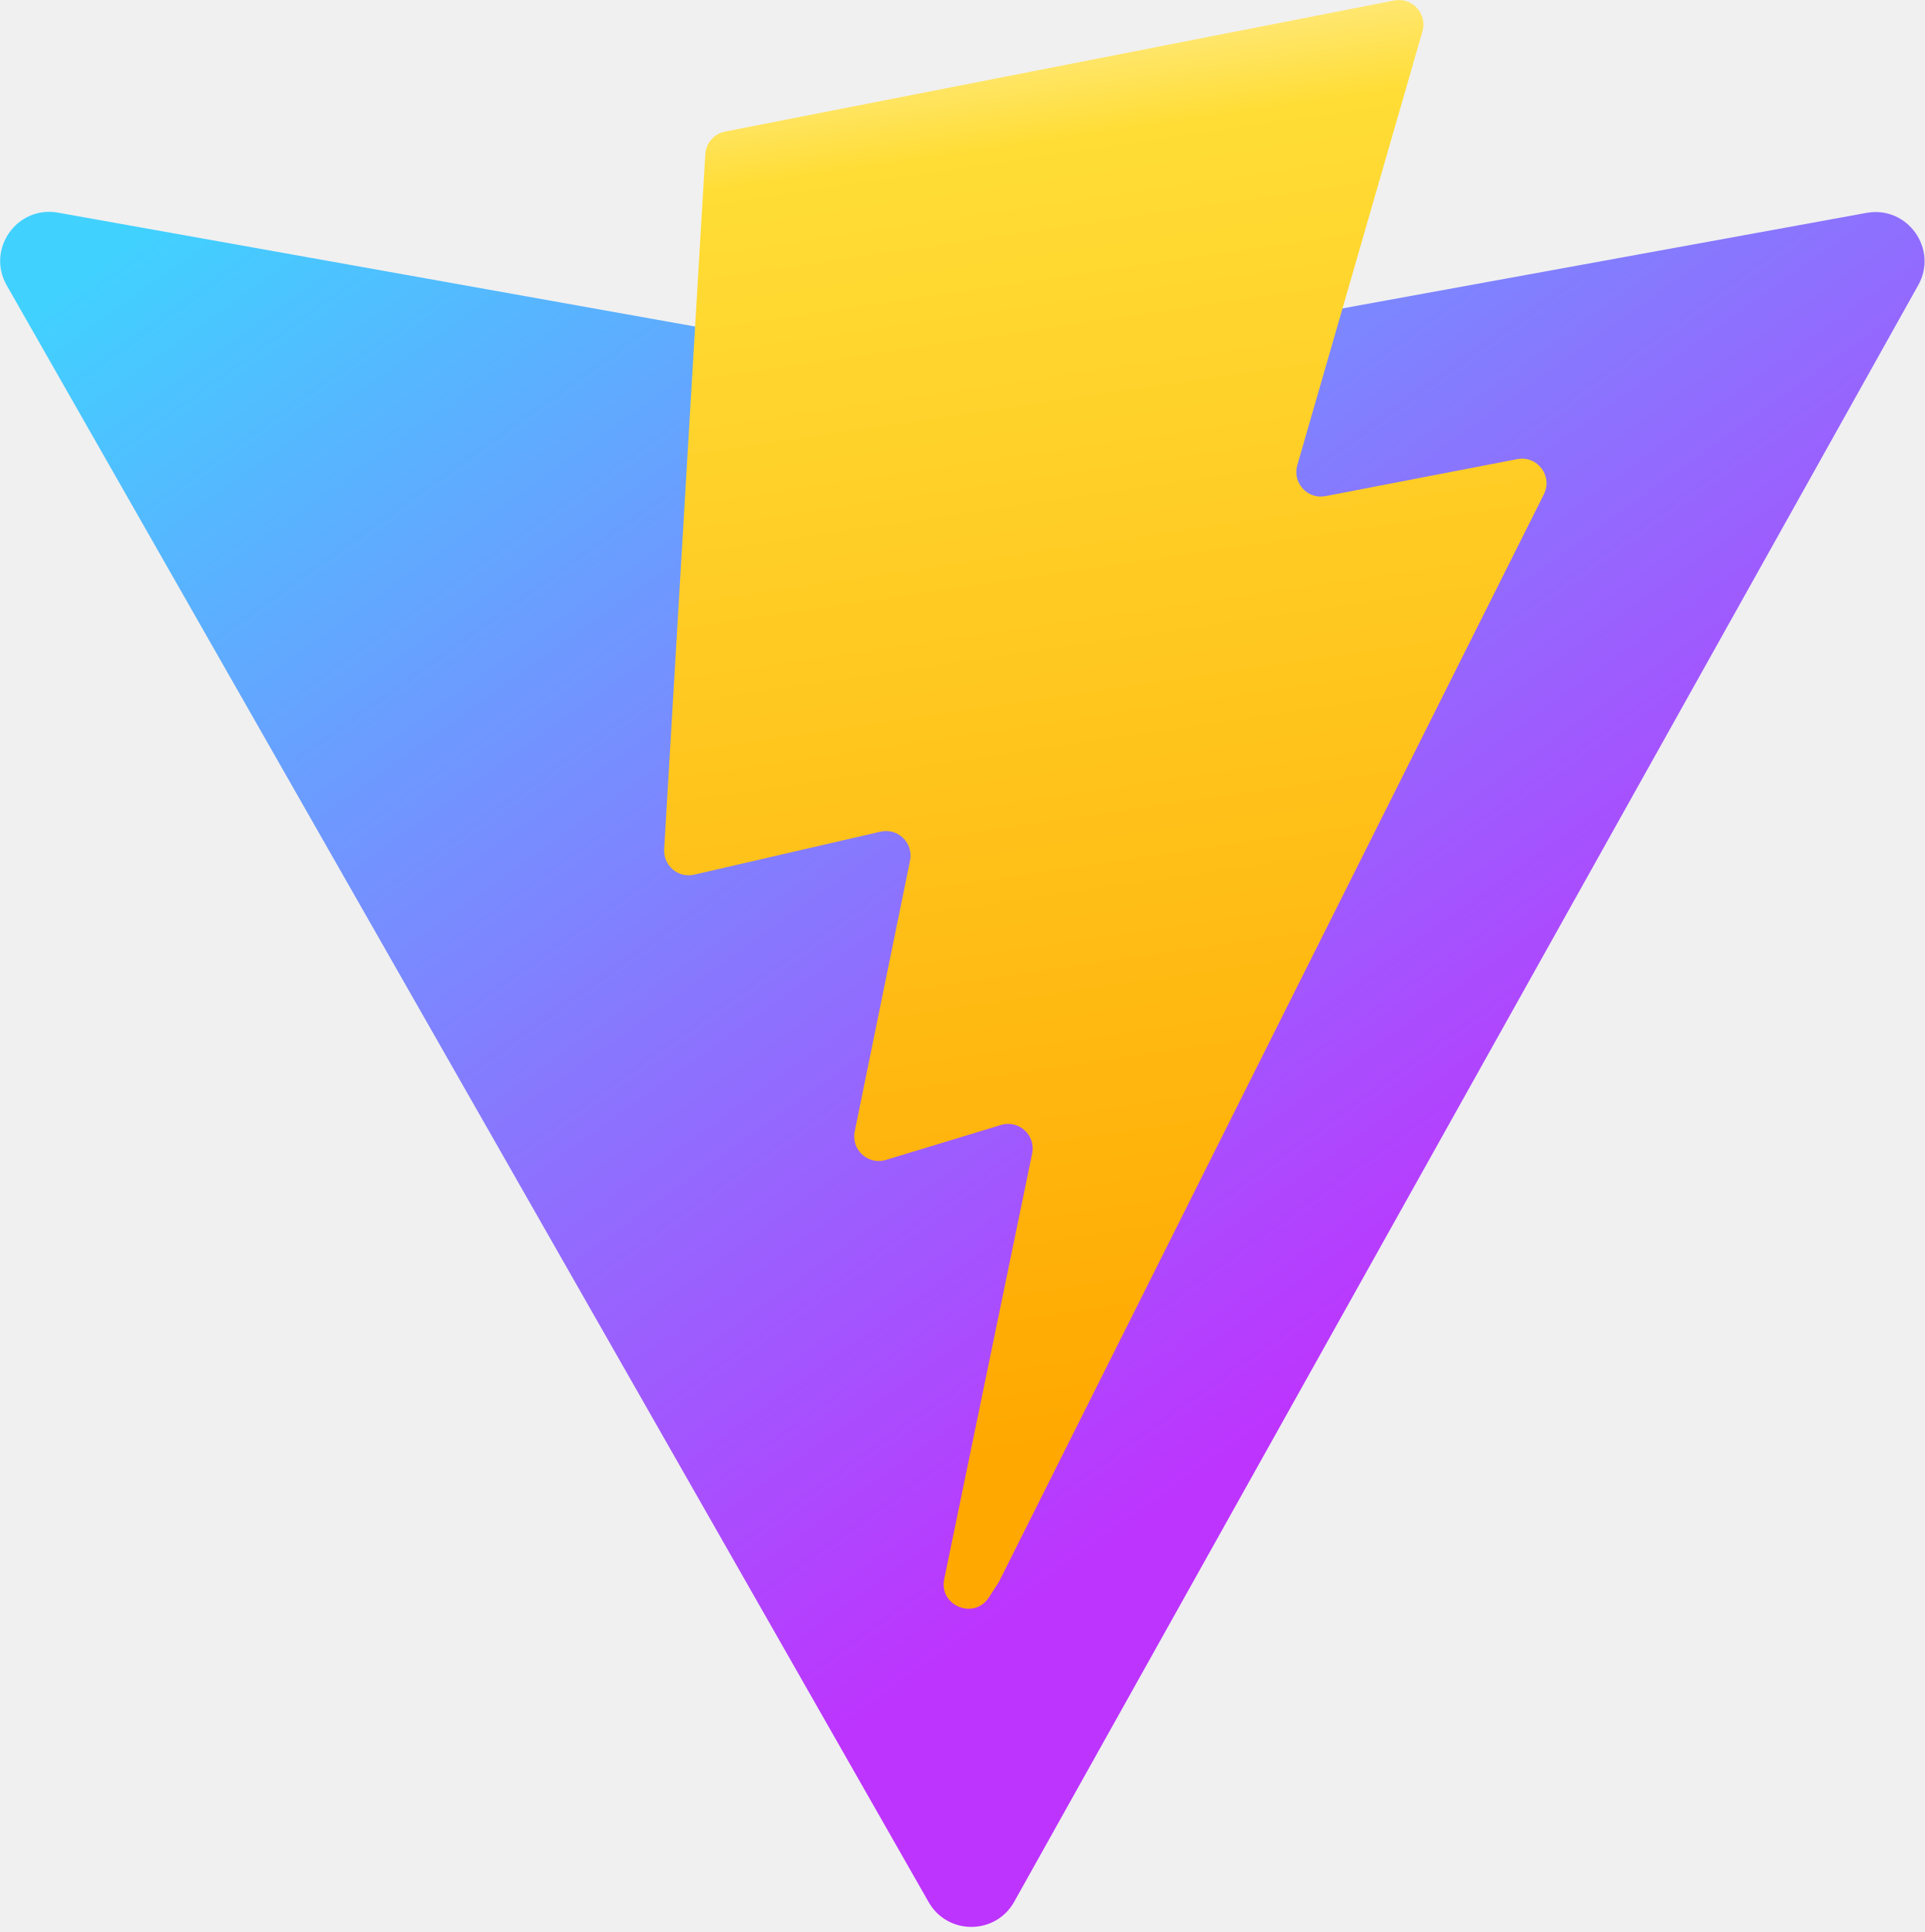
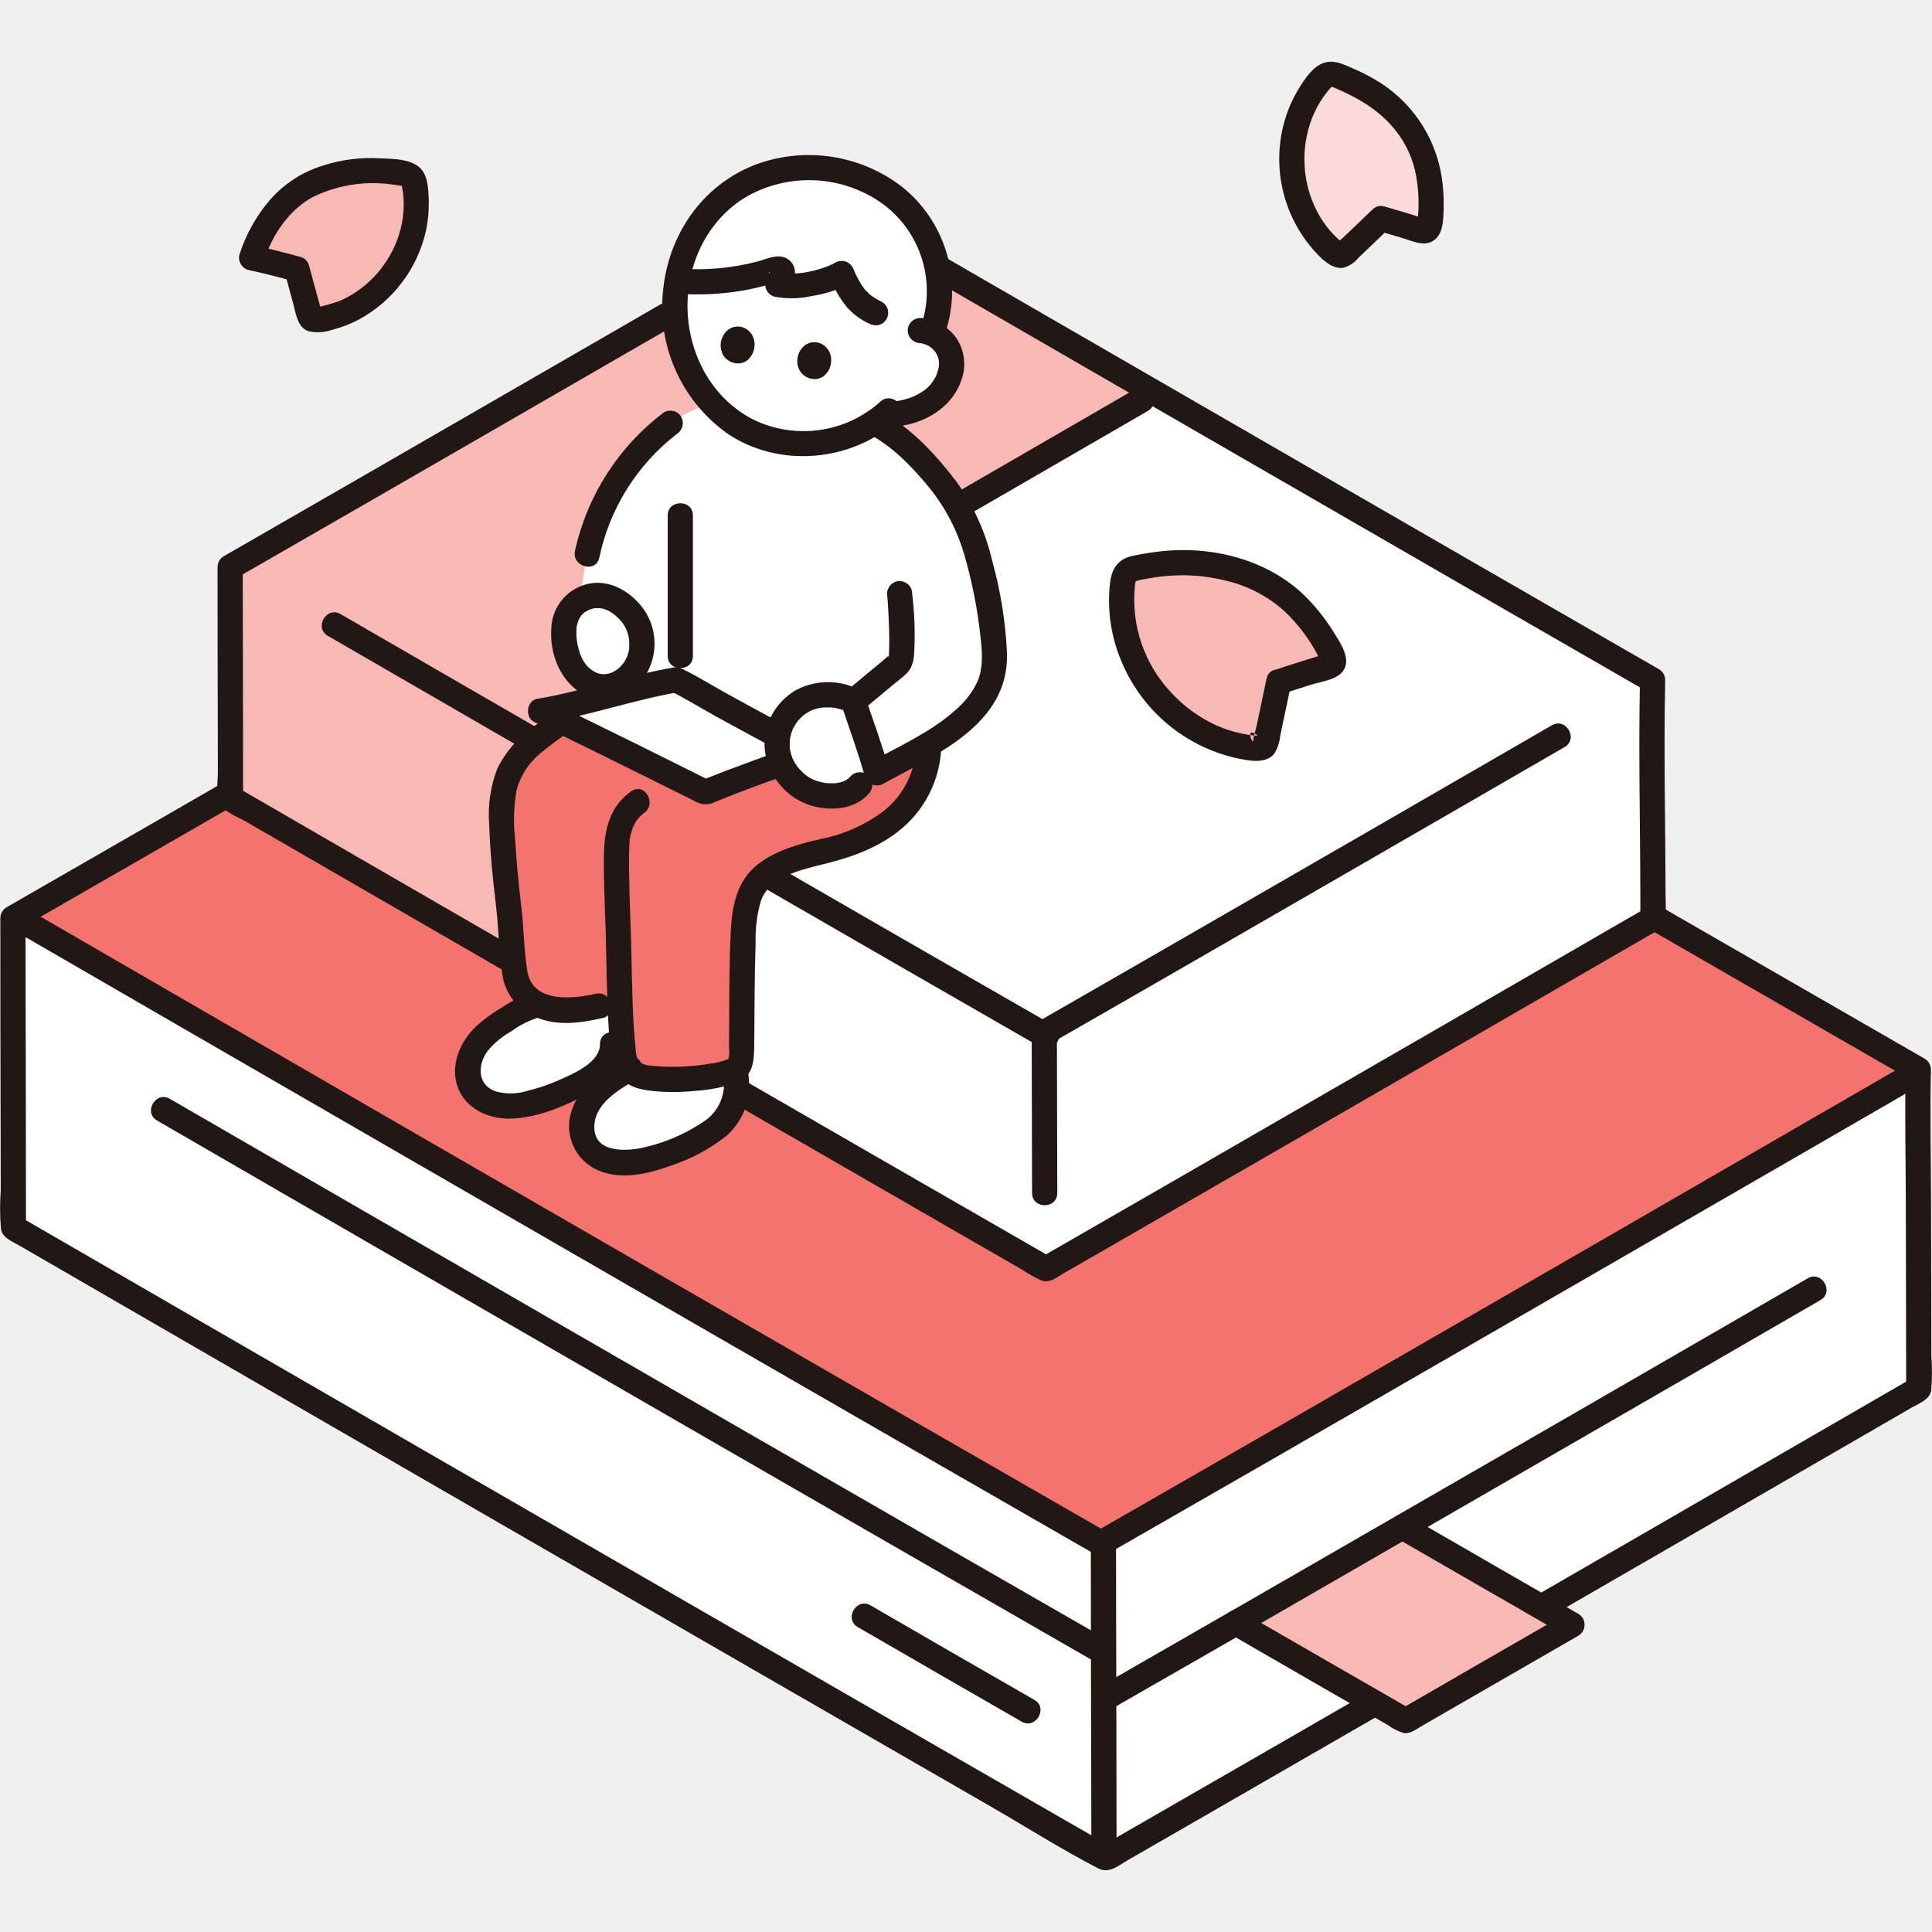
- <svg xmlns="http://www.w3.org/2000/svg" aria-hidden="true" role="img" class="iconify iconify--logos" width="31.88" height="32" preserveAspectRatio="xMidYMid meet" viewBox="0 0 256 257">
-   <defs>
-     <linearGradient id="IconifyId1813088fe1fbc01fb466" x1="-.828%" x2="57.636%" y1="7.652%" y2="78.411%">
-       <stop offset="0%" stop-color="#41D1FF" />
-       <stop offset="100%" stop-color="#BD34FE" />
-     </linearGradient>
-     <linearGradient id="IconifyId1813088fe1fbc01fb467" x1="43.376%" x2="50.316%" y1="2.242%" y2="89.03%">
-       <stop offset="0%" stop-color="#FFEA83" />
-       <stop offset="8.333%" stop-color="#FFDD35" />
-       <stop offset="100%" stop-color="#FFA800" />
-     </linearGradient>
-   </defs>
-   <path fill="url(#IconifyId1813088fe1fbc01fb466)" d="M255.153 37.938L134.897 252.976c-2.483 4.44-8.862 4.466-11.382.048L.875 37.958c-2.746-4.814 1.371-10.646 6.827-9.67l120.385 21.517a6.537 6.537 0 0 0 2.322-.004l117.867-21.483c5.438-.991 9.574 4.796 6.877 9.62Z" />
-   <path fill="url(#IconifyId1813088fe1fbc01fb467)" d="M185.432.063L96.44 17.501a3.268 3.268 0 0 0-2.634 3.014l-5.474 92.456a3.268 3.268 0 0 0 3.997 3.378l24.777-5.718c2.318-.535 4.413 1.507 3.936 3.838l-7.361 36.047c-.495 2.426 1.782 4.5 4.151 3.78l15.304-4.649c2.372-.72 4.652 1.36 4.15 3.788l-11.698 56.621c-.732 3.542 3.979 5.473 5.943 2.437l1.313-2.028l72.516-144.72c1.215-2.423-.88-5.186-3.54-4.672l-25.505 4.922c-2.396.462-4.435-1.77-3.759-4.114l16.646-57.705c.677-2.35-1.37-4.583-3.769-4.113Z" />
+ <svg xmlns="http://www.w3.org/2000/svg" viewBox="0 -9.79 306.525 306.525" fill="#000000">
+   <g id="SVGRepo_bgCarrier" stroke-width="0" />
+   <g id="SVGRepo_tracerCarrier" stroke-linecap="round" stroke-linejoin="round" />
+   <g id="SVGRepo_iconCarrier">
+     <defs>
+       <style>.a{fill:#ffffff;}.b{fill:#f3736f;}.c{fill:#211715;}.d{fill:#f8b8b4;}.e{fill:#fbdbd9;}</style>
+     </defs>
+     <path class="a" d="M304.418,205.362c-.017-11.951-.077-36.41-.077-45.1,0,0,0-.121.006-.356-53.9-31.009-135.061-77.919-171.922-99.254C101.212,78.707,38.394,115.005,2.052,135.882c0,10.138.074,40.174.068,49.085,33.15,19.195,119.957,69.372,173.325,100.059,37.885-21.779,99.829-57.576,128.978-74.448v-.459C304.423,208.956,304.421,207.328,304.418,205.362Z" />
+     <path class="b" d="M131.706,61.064C100.37,79.193,38.567,114.9,2.445,135.656c27.372,15.854,126.347,73.072,172.227,99.385,33.5-19.2,106.859-61.578,129.669-74.783,0,0,0-.121.006-.356-53.9-31.009-135.061-77.919-171.922-99.254Z" />
+     <path class="c" d="M306.418,205.362q-.017-12.1-.046-24.2c-.014-7.08-.18-14.18-.025-21.259a2,2,0,0,0-.99-1.727q-35.7-20.54-71.365-41.138-35.376-20.419-70.736-40.865-14.913-8.622-29.822-17.251a2.022,2.022,0,0,0-2.019,0Q107.654,72.669,83.881,86.4q-27.843,16.083-55.7,32.14-13.564,7.817-27.137,15.616a2.013,2.013,0,0,0-.99,1.727q0,17.326.052,34.652.008,4.276.013,8.554a38.655,38.655,0,0,0,.039,6.145c.23,1.363,1.723,1.906,2.8,2.532L5.7,189.349l6.032,3.491Q26.9,201.62,42.08,210.393q18.662,10.788,37.328,21.569Q99.25,243.421,119.1,254.87q19.078,11.007,38.164,22c5.65,3.253,11.22,6.806,17.015,9.791,1.709.88,3.314-.559,4.778-1.4l4.2-2.413q4.42-2.544,8.84-5.089,19.689-11.337,39.363-22.7,19.755-11.4,39.5-22.816,16.167-9.344,32.33-18.7c1.141-.66,2.865-1.266,3.1-2.705a34.233,34.233,0,0,0,.031-5.482c0-2.574-4-2.578-4,0q0,2.609,0,5.216l.99-1.727q-22.851,13.227-45.715,26.433-27.7,16-55.409,31.979-13.923,8.025-27.854,16.036h2.019q-36.443-20.955-72.843-41.982Q67.646,220.557,31.7,199.768,17.411,191.508,3.13,183.24l.99,1.727c.008-13.314-.041-26.628-.06-39.941q-.007-4.572-.008-9.144l-.991,1.727q25.616-14.715,51.2-29.489Q81.6,92.343,108.934,76.543q12.252-7.082,24.5-14.168h-2.019q29.592,17.129,59.2,34.23,37.073,21.421,74.163,42.811,19.275,11.115,38.561,22.213l-.991-1.727c-.155,7.079.011,14.179.025,21.259q.024,12.1.046,24.2C302.422,207.936,306.422,207.94,306.418,205.362Z" />
+     <path class="c" d="M173.07,234.907q0,20.736.072,41.472.007,4.2.01,8.389c0,2.574,4,2.578,4,0,0-13.5-.05-27-.072-40.495q-.008-4.683-.01-9.366c0-2.573-4-2.578-4,0Z" />
+     <path class="c" d="M3.431,138.53q12.11,7.017,24.226,14.022,17.038,9.857,34.083,19.7,19.348,11.179,38.7,22.349,19.039,10.986,38.085,21.96,16.109,9.279,32.23,18.536l3.306,1.9c2.236,1.282,4.254-2.173,2.018-3.454q-15.582-8.935-31.146-17.9-18.829-10.842-37.647-21.7-19.458-11.228-38.91-22.465Q50.91,161.379,33.444,151.278,20.582,143.84,7.723,136.392L5.45,135.076c-2.232-1.293-4.248,2.162-2.019,3.454Z" />
+     <path class="c" d="M175.093,250.03q-13.441-7.707-26.865-15.444-16.377-9.43-32.745-18.877Q98.6,205.97,81.724,196.219q-15.236-8.8-30.468-17.61-11.166-6.458-22.331-12.92l-1.985-1.15c-2.232-1.293-4.248,2.163-2.019,3.454q10.509,6.087,21.023,12.166,14.86,8.594,29.723,17.181,16.79,9.7,33.584,19.392,16.566,9.561,33.138,19.108,13.9,8.01,27.822,16l2.863,1.642c2.237,1.283,4.254-2.172,2.019-3.454Z" />
+     <path class="c" d="M164.115,259.91q-13.019-7.466-26-15c-2.232-1.293-4.248,2.163-2.019,3.454q12.987,7.521,26,15c2.237,1.283,4.254-2.172,2.019-3.454Z" />
+     <path class="d" d="M249.423,247.989c-4.618,2.652-19.594,11.3-26.406,15.226-6.573-3.776-18.231-10.494-26.936-15.517,8.226-4.732,17.274-9.943,26.426-15.226C231.441,237.631,243.172,244.4,249.423,247.989Z" />
+     <path class="c" d="M196.081,249.7h.01l-1.009-.273q12.546,7.254,25.113,14.475a8.033,8.033,0,0,0,2.556,1.279c1,.135,1.928-.613,2.756-1.09l4.73-2.727q5.376-3.1,10.752-6.2,4.72-2.722,9.443-5.442a2.019,2.019,0,0,0,0-3.454q-13.471-7.734-26.915-15.517c-2.234-1.289-4.25,2.166-2.019,3.454q13.452,7.767,26.915,15.517v-3.454q-13.215,7.591-26.4,15.226h2.018q-6.6-3.793-13.2-7.6-3.7-2.131-7.4-4.265l-3.672-2.12c-1.027-.593-2.463-1.809-3.677-1.809-2.574,0-2.578,4,0,4Z" />
+     <path class="c" d="M286.81,193.024q-18.458,10.689-36.931,21.349-24.841,14.343-49.7,28.658-12.856,7.4-25.721,14.785c-2.234,1.279-.221,4.737,2.019,3.454q23.758-13.6,47.456-27.311,23.481-13.538,46.948-27.1,8.974-5.189,17.947-10.382c2.227-1.289.215-4.747-2.019-3.454Z" />
+     <path class="c" d="M175.9,236.642q26.069-14.94,52.086-29.973,28.068-16.185,56.119-32.4,10.623-6.14,21.243-12.285c2.227-1.289.215-4.747-2.019-3.454q-22.163,12.829-44.342,25.629-29.14,16.827-58.3,33.623-13.4,7.713-26.807,15.405c-2.233,1.28-.221,4.737,2.019,3.454Z" />
+     <path class="a" d="M262.249,132.051c-.013-8.922-.058-27.182-.058-33.673,0,0,0-.09.005-.265-40.238-23.151-100.831-58.171-128.349-74.1C110.545,37.5,63.647,64.6,36.516,80.18c0,7.569.056,29.992.051,36.645,24.749,14.33,89.555,51.79,129.4,74.7,28.284-16.259,74.528-42.983,96.289-55.579V135.6C262.252,134.734,262.251,133.519,262.249,132.051Z" />
+     <path class="d" d="M132.1,25.024C108.27,38.811,62.986,64.975,36.516,80.18c0,7.569.056,29.992.051,36.645,10.763,6.232,29.1,16.839,49.67,28.721-.015-9.132-.054-29.307-.058-36.983,41.833-24.165,77.077-44.544,96.955-56.052-19.693-11.377-37.516-21.684-49.287-28.5Z" />
+     <path class="c" d="M264.249,132.051c-.017-11.3-.3-22.638-.053-33.938a2,2,0,0,0-.991-1.727q-26.644-15.331-53.265-30.7-26.406-15.243-52.8-30.5Q146,28.735,134.856,22.287a2.022,2.022,0,0,0-2.019,0Q115.073,32.565,97.3,42.83,76.566,54.806,55.822,66.763q-10.155,5.85-20.315,11.69a2.014,2.014,0,0,0-.991,1.727q0,13.087.04,26.174.006,3.169.009,6.337c0,1.422-.307,3.282.074,4.665.407,1.478,3.19,2.511,4.45,3.24l4.6,2.664Q68.976,137.891,94.272,152.5q29.014,16.756,58.045,33.482l6.622,3.812,3.049,1.754a24.771,24.771,0,0,0,3.205,1.807c1.32.51,2.554-.546,3.655-1.179l3.327-1.914q3.364-1.935,6.727-3.872,14.649-8.437,29.29-16.889,26.814-15.477,53.612-30.982c1.092-.633,2.346-1.125,2.448-2.571.091-1.284,0-2.608,0-3.894,0-2.574-4-2.579-4,0q0,1.947,0,3.894l.991-1.727q-17.022,9.852-34.054,19.69-20.719,11.97-41.45,23.923-10.391,5.988-20.785,11.966h2.019q-27.173-15.624-54.314-31.3-26.819-15.48-53.624-30.981Q48.3,121.308,37.577,115.1l.99,1.727c.006-9.912-.03-19.823-.045-29.734q0-3.456-.006-6.911l-.99,1.727q19.149-11,38.273-22.046,20.362-11.746,40.713-23.512,9.174-5.3,18.344-10.608h-2.019q22.086,12.783,44.184,25.548,27.671,15.989,55.355,31.954,14.4,8.3,28.81,16.6l-.99-1.727c-.248,11.3.036,22.634.053,33.938C260.253,134.624,264.253,134.629,264.249,132.051Z" />
+     <path class="c" d="M163.684,154.108c0,8.463.06,16.927.061,25.39,0,2.574,4,2.578,4,0,0-8.463-.06-16.927-.061-25.39,0-2.574-4-2.578-4,0Z" />
+     <path class="c" d="M167.078,152.872q-22.767-13.055-45.486-26.189Q97.081,112.54,72.583,98.373,63.3,93.008,54.028,87.637C51.8,86.344,49.78,89.8,52.009,91.091q19.355,11.21,38.723,22.393,25.449,14.7,50.913,29.378,11.7,6.741,23.414,13.464c2.237,1.282,4.254-2.173,2.019-3.454Z" />
+     <path class="c" d="M166.56,155.841q16.453-9.43,32.875-18.918,17.652-10.179,35.295-20.377,6.756-3.9,13.509-7.812c2.228-1.289.216-4.747-2.018-3.454q-13.989,8.1-27.988,16.176-18.321,10.579-36.655,21.14-8.516,4.9-17.037,9.791c-2.233,1.279-.22,4.737,2.019,3.454Z" />
+     <path class="c" d="M87.3,110.224q21.956-12.682,43.907-25.371,17.827-10.3,35.652-20.616,7.624-4.41,15.247-8.823c2.227-1.289.216-4.747-2.019-3.454Q165.348,60.5,150.6,69.021q-19.836,11.471-39.675,22.935L85.285,106.77c-2.229,1.287-.217,4.745,2.018,3.454Z" />
+     <path class="c" d="M84.174,108.546c.013,11.343.061,22.686.062,34.029,0,2.573,4,2.578,4,0,0-11.343-.049-22.686-.062-34.029,0-2.574-4-2.578-4,0Z" />
+     <path class="b" d="M147.3,109.221a15.788,15.788,0,0,1-1.6,6.165c-1.986,3.9-5.818,6.57-9.853,8.269s-4.613,1.259-8.788,2.576c-3.255,1.027-6.663,2.506-8.058,5.8a19.253,19.253,0,0,0-1.031,5.232c-.3,6.747-.246,13.766-.33,20.71a2.278,2.278,0,0,1-1.57,2.19,32.139,32.139,0,0,1-14.655.781,2.917,2.917,0,0,1-1.3-.873,3.959,3.959,0,0,1-1.1-1.831c-.376-3.152-.557-6.188-.664-9.227-3.493.775-7.485,2.115-11.2,1.209-2.583-.631-5-2.6-5.4-5.229l-.328-2.172c-.577-10.619-1.153-9.282-1.73-19.9-.194-3.574-.35-7.341,1.282-10.526a17.817,17.817,0,0,1,5.664-5.909,68.985,68.985,0,0,1,14.464-8.107S140.619,107.858,147.3,109.221Z" />
+     <path class="a" d="M139.221,112.78c2.3-1.288,5.263-2.738,8.123-4.452,4.746-2.839,9.258-6.429,10.191-11.246a20.12,20.12,0,0,0-.03-6.287c-.913-7.372-2.657-16.783-7.251-22.847-2.8-3.712-7.22-8.5-11.53-10.709,0,0-7.477-3.62-14.741-4.093-11.662-.761-17.63,4.211-17.63,4.211a35.256,35.256,0,0,0-13.2,20.8L91.119,89.869,90.384,94.1Z" />
+     <path class="a" d="M92.472,170.491a7.357,7.357,0,0,1,1.429-6.019,18.161,18.161,0,0,1,5.436-4.376c2.1,1.645,10.632,1.962,16.738.07a2.126,2.126,0,0,0,.583-.281c.075.713.123,1.153.123,1.153.635,5.8-2.878,8.132-5.108,9.459a33.622,33.622,0,0,1-8.5,3.579,13.916,13.916,0,0,1-5.547.543A6.448,6.448,0,0,1,93,171.77,4.982,4.982,0,0,1,92.472,170.491Z" />
+     <path class="a" d="M74.609,157.925a8,8,0,0,1,1.143-2.134,19.28,19.28,0,0,1,5.892-4.613,9.892,9.892,0,0,1,3.808-1.581,8.174,8.174,0,0,0,1.708.628c3.715.906,7.706-.433,11.2-1.209.075,2.191.191,4.379.39,6.611l-1.569.259c.117,2.5-2.1,4.45-4.251,5.729a32.487,32.487,0,0,1-8.219,3.459,13.348,13.348,0,0,1-5.363.52,6.193,6.193,0,0,1-4.469-2.752A5.832,5.832,0,0,1,74.609,157.925Z" />
+     <path class="c" d="M114.781,161.038a7.175,7.175,0,0,1-2.6,6.745,27.785,27.785,0,0,1-9.546,4.364c-2.774.735-8.287,1.217-8.341-3.036-.048-3.8,3.874-6,6.706-7.676,2.215-1.309.2-4.768-2.019-3.454-3.347,1.978-6.708,4.195-8.125,8a7.647,7.647,0,0,0,3.415,9.614c3.843,2.013,8.374.934,12.235-.468a28.586,28.586,0,0,0,8.717-4.684,10.7,10.7,0,0,0,3.557-9.4,2.054,2.054,0,0,0-2-2,2.015,2.015,0,0,0-2,2Z" />
+     <path class="c" d="M84.654,147.706a16.028,16.028,0,0,0-4.947,2.3,23.931,23.931,0,0,0-4.18,3.047c-2.462,2.347-4.081,6.01-2.991,9.4,1.152,3.586,4.914,5.327,8.474,5.233,3.839-.1,7.774-1.632,11.153-3.361,3.325-1.7,7.049-4.282,7.021-8.439-.017-2.573-4.017-2.579-4,0,.02,2.938-4.316,4.709-6.5,5.69a29.45,29.45,0,0,1-4.9,1.675,8.865,8.865,0,0,1-5.219.091c-2.89-1.084-2.818-4.228-1.172-6.419a13.333,13.333,0,0,1,3.723-3.089,14.611,14.611,0,0,1,4.607-2.271c2.521-.514,1.454-4.37-1.063-3.857Z" />
+     <path class="c" d="M100.579,96.452a70.437,70.437,0,0,0-15.936,9.056,17.462,17.462,0,0,0-5.745,6.654,20.215,20.215,0,0,0-1.288,8.816c.145,4.315.56,8.6,1.078,12.883.468,3.87.445,7.814,1.14,11.649a8.573,8.573,0,0,0,5.238,6.1c3.36,1.443,7.061.906,10.516.125,2.51-.567,1.448-4.424-1.063-3.857-3.733.844-10.033,1.5-10.863-3.615-.547-3.375-.543-6.856-.955-10.287-.432-3.6-.786-7.185-.987-10.805a26.629,26.629,0,0,1,.258-7.649,11.426,11.426,0,0,1,4.123-6.086,59.884,59.884,0,0,1,15.547-9.123,2.066,2.066,0,0,0,1.4-2.46,2.012,2.012,0,0,0-2.46-1.4Z" />
+     <path class="c" d="M100.164,115.738c-3.427,2.382-4.287,6.117-4.349,10.043-.063,3.983.149,7.963.273,11.942.163,5.22.14,10.447.49,15.66.162,2.414-.015,5.365,1.518,7.366,1.471,1.92,3.274,2.323,5.555,2.563a32.691,32.691,0,0,0,6.583-.023,25.427,25.427,0,0,0,6.682-1.313c2.61-1.017,2.724-3.519,2.748-5.939.026-2.749.036-5.5.063-8.248.026-2.719.067-5.438.157-8.156a21.139,21.139,0,0,1,.869-6.582c1.335-3.615,6.074-4.806,9.41-5.611,4.326-1.044,8.49-2.4,12.092-5.127a17.664,17.664,0,0,0,7.089-13.985c.1-2.574-3.9-2.57-4,0a13.519,13.519,0,0,1-5.209,10.605,24.277,24.277,0,0,1-9.661,4.338c-3.565.792-7.351,1.8-10.27,4.1-3.241,2.55-4.041,6.447-4.248,10.374-.263,4.957-.232,9.935-.266,14.9q-.012,1.821-.029,3.642a6.466,6.466,0,0,1-.019,1.7c-.113.321-.066.2-.277.317a10.253,10.253,0,0,1-2.864.678,29.023,29.023,0,0,1-3.068.386,31.906,31.906,0,0,1-5.782-.046,4.814,4.814,0,0,1-1.833-.38c-.931-.554-.906-1.627-1-2.558-.458-4.709-.531-9.441-.625-14.167-.09-4.491-.319-8.978-.379-13.469-.022-1.691-.05-3.395.08-5.083.011-.14.022-.28.036-.419.041-.4-.026.122.011-.066a9.2,9.2,0,0,1,.433-1.564,5.21,5.21,0,0,1,1.805-2.414c2.1-1.459.1-4.928-2.019-3.454Z" />
+     <path class="c" d="M105.344,55.63A37.573,37.573,0,0,0,91.227,77.62c-.535,2.511,3.32,3.584,3.857,1.064a33.434,33.434,0,0,1,12.279-19.6,2.067,2.067,0,0,0,.717-2.737,2.013,2.013,0,0,0-2.736-.717Z" />
+     <path class="a" d="M93.073,98.376c-2.224-1.387-3.149-3.73-3.512-6.217-.407-2.789.07-6.338,4.127-7.352a5.781,5.781,0,0,1,4.225.789,7.919,7.919,0,0,1,3.891,7.683c-.274,3.305-3.391,6.335-6.673,5.856A5.31,5.31,0,0,1,93.073,98.376Z" />
+     <path class="c" d="M94.082,96.649a4.828,4.828,0,0,1-1.2-1.091c.179.223-.08-.121-.118-.177q-.142-.215-.27-.439c-.068-.119-.133-.241-.195-.364,0,0-.247-.563-.135-.281a10.9,10.9,0,0,1-.527-1.824q-.054-.263-.1-.527c-.023-.136-.076-.62-.018-.083-.027-.253-.053-.506-.066-.76a11.069,11.069,0,0,1,.031-1.4c.028-.375,0,0-.01.067.026-.128.046-.256.075-.384.062-.281.152-.547.241-.821-.145.45.086-.166.161-.3s.481-.638.185-.309a7.128,7.128,0,0,1,.518-.525c.232-.21-.39.224.072-.053.155-.093.3-.193.464-.279.111-.059.224-.117.339-.167-.287.125.028,0,.076-.018a8.131,8.131,0,0,1,.907-.241c-.447.076.185.013.35.016s.33.012.494.03c.141.013.135.013-.017,0,.106.019.211.041.314.067a4.109,4.109,0,0,1,1.6.775c.023.016.3.225.1.064.108.084.212.173.315.262a8.939,8.939,0,0,1,.78.765,5.348,5.348,0,0,1,1.266,2.531c-.007-.033.112.588.068.309s.034.363.031.326a8.938,8.938,0,0,1,.019.926c0,.177-.014.355-.029.532.007-.088.073-.34-.01.071a8.113,8.113,0,0,1-.268.98c-.2.6.086-.151-.078.179-.09.183-.187.363-.292.538a2.522,2.522,0,0,1-.474.661,6.819,6.819,0,0,1-.729.7c.216-.178-.041.027-.077.05-.168.108-.334.217-.51.314a3.426,3.426,0,0,1-1.436.409,3.118,3.118,0,0,1-1.848-.535,2,2,0,0,0-2.019,3.454c3.7,2.2,8,.706,10.326-2.693a9.513,9.513,0,0,0-.039-10.193c-1.981-3.046-5.7-5.311-9.4-4.283a7.482,7.482,0,0,0-5.485,7.081c-.247,3.835,1.314,7.961,4.6,10.088a2,2,0,1,0,2.019-3.454Z" />
+     <path class="c" d="M105.936,71.986V94.279c0,2.574,4,2.578,4,0V71.986c0-2.574-4-2.578-4,0Z" />
+     <path class="a" d="M107.241,98.071c-6.151,1.043-12.429,3.443-21.5,4.948,5.591,2.695,16.106,7.871,26.161,12.9,8.737-3.558,11.224-4.178,16.692-6.274C119.446,104.925,107.259,98.068,107.241,98.071Z" />
+     <path class="c" d="M106.71,96.143c-7.252,1.256-14.23,3.722-21.5,4.947-1.664.281-1.971,2.935-.477,3.656,5.911,2.851,11.8,5.758,17.674,8.675q2.647,1.313,5.291,2.631c.924.461,1.843.933,2.771,1.384a3.16,3.16,0,0,0,3.079-.037q4.138-1.668,8.332-3.188c2.418-.871,4.845-1.717,7.246-2.635,1.479-.565,2.138-2.8.478-3.655-4.738-2.449-9.427-4.992-14.1-7.561-2.408-1.323-4.776-2.822-7.252-4.016-2.309-1.112-4.34,2.336-2.019,3.454,2.476,1.194,4.844,2.693,7.253,4.016,4.673,2.569,9.362,5.111,14.1,7.561l.478-3.656c-5.555,2.124-11.178,4.034-16.691,6.274l1.541.2c-8.7-4.35-17.4-8.679-26.161-12.9l-.478,3.655c7.27-1.225,14.247-3.691,21.5-4.947a2.017,2.017,0,0,0,1.4-2.46A2.046,2.046,0,0,0,106.71,96.143Z" />
+     <path class="a" d="M123.346,107.334c.59-4.78,5.592-8.766,12.015-6,.97,2.982,2.655,7.49,3.691,11.258-1.412,1.143-2.633,2.135-2.633,2.135-2.066,2.494-6.63,2.045-9.112.535A8.248,8.248,0,0,1,123.346,107.334Z" />
+     <path class="c" d="M134.669,98.95a10.87,10.87,0,0,0-8.109.607,9.928,9.928,0,0,0-4.665,5.356c-1.98,5.2,1.152,11.056,6.246,12.921,3.117,1.142,7.38.975,9.692-1.7a2.05,2.05,0,0,0,0-2.829,2.018,2.018,0,0,0-2.828,0c-.1.111-.2.213-.3.322-.066.074-.369.315-.058.079a5.251,5.251,0,0,1-.665.406c-.1.052-.449.165-.085.043-.113.038-.223.078-.337.112a6.622,6.622,0,0,1-.88.2c.4-.063,0,0-.107,0-.155.006-.309.019-.464.022-.281,0-.56-.015-.84-.026-.1,0-.51-.051-.12,0-.123-.016-.246-.038-.368-.06a10.044,10.044,0,0,1-.984-.233c-.257-.075-.509-.164-.76-.257.386.142-.264-.128-.372-.185a6.415,6.415,0,0,1-.663-.417c-.487-.338.161.14-.106-.081-.138-.115-.274-.23-.406-.351-.192-.175-.377-.356-.555-.546-.076-.081-.151-.165-.225-.249,0,0-.343-.42-.156-.18s-.129-.183-.131-.187c-.06-.087-.119-.175-.175-.264a7.81,7.81,0,0,1-.419-.74c-.056-.113-.109-.228-.161-.342.027.06.144.4.032.063-.076-.234-.16-.462-.224-.7-.05-.186-.09-.374-.129-.563-.007-.036-.075-.5-.031-.158.043.331-.01-.163-.014-.228a10.539,10.539,0,0,1,.027-1.33c-.026.449-.011.068.033-.155a7.908,7.908,0,0,1,.2-.8c.055-.176.124-.347.182-.522.14-.425-.164.268-.012.033.06-.094.1-.211.151-.31q.142-.278.306-.541c.071-.116.549-.765.2-.333a8.379,8.379,0,0,1,.849-.918c.076-.07.556-.464.334-.294-.261.2.115-.077.139-.093.119-.078.236-.157.358-.231.2-.124.414-.238.628-.343.025-.012.46-.2.158-.077-.285.118.182-.062.24-.082a7.883,7.883,0,0,1,.788-.226c.176-.04.871-.129.375-.084a12.728,12.728,0,0,1,1.779-.017c.086,0,.392.046-.023-.012q.261.038.519.089c.359.072.712.165,1.063.27a2,2,0,0,0,1.063-3.857Z" />
+     <path class="c" d="M140.793,84.922c-.076-.534-.03-.232,0,.079q.033.393.062.786c.053.748.093,1.5.128,2.248.075,1.642.13,3.289.091,4.932-.007.322-.017.644-.039.964-.012.187-.024.9-.022.364,0,.53-.181,0,.074-.042-.281.051-.819.626-1.112.863-2.011,1.623-3.965,3.315-5.98,4.933a1.945,1.945,0,0,0-.514,1.946c1.249,3.789,2.662,7.525,3.716,11.376a2.024,2.024,0,0,0,2.938,1.2c8.293-4.639,19.882-9.366,19.636-20.621a65.364,65.364,0,0,0-2.318-14.634,35.366,35.366,0,0,0-5.68-12.654c-3.28-4.3-7.191-8.591-12.034-11.146-2.276-1.2-4.3,2.251-2.019,3.454,3.864,2.038,7.016,5.321,9.762,8.666a30.465,30.465,0,0,1,5.578,10.824,74.952,74.952,0,0,1,2.479,12.58c.286,2.382.512,4.948-.422,7.223a13.139,13.139,0,0,1-3.494,4.572c-3.931,3.563-8.923,5.718-13.507,8.282l2.938,1.2c-1.054-3.851-2.467-7.587-3.716-11.376l-.515,1.946c2.155-1.731,4.238-3.549,6.4-5.271,1.5-1.191,1.765-2.354,1.838-4.189a53.591,53.591,0,0,0-.406-9.559,2.012,2.012,0,0,0-2.46-1.4,2.052,2.052,0,0,0-1.4,2.46Z" />
+     <path class="a" d="M107.092,37.825a23.038,23.038,0,0,0,5.485,16.042A19.877,19.877,0,0,0,140.5,55.889a11.483,11.483,0,0,0,7.635-2.391A7.284,7.284,0,0,0,150.9,47a5.292,5.292,0,0,0-3.085-3.9,18.979,18.979,0,0,0-6.568-22.174c-8.9-6.322-21.474-5.452-28.785,2.866A22.458,22.458,0,0,0,107.092,37.825Z" />
+     <path class="a" d="M109.989,27.3a22.731,22.731,0,0,0-2.6,7.5,38.087,38.087,0,0,0,15.638-1.884,1.078,1.078,0,0,1,.861.074c.631.355-.131,1.732-.487,2.362,2.24.631,7.725-.4,10.149-1.732,1.348,3.276,2.723,4.983,5.365,6.22l7.092,2.825a5.059,5.059,0,0,1,1.813.445,18.992,18.992,0,0,0-6.574-22.176c-8.9-6.322-21.474-5.452-28.785,2.866A20.521,20.521,0,0,0,109.989,27.3Z" />
+     <path class="c" d="M150.058,42.788A21.144,21.144,0,0,0,143.052,19.8a24.25,24.25,0,0,0-23.614-3.307c-8.2,3.364-13.342,11.02-14.234,19.728a24.631,24.631,0,0,0,10.012,22.638c8.186,5.717,20.023,4.711,27.263-2.074,1.883-1.764-.95-4.588-2.828-2.829a18.211,18.211,0,0,1-20.042,2.863c-6.732-3.363-10.491-10.587-10.532-17.962-.039-7.089,3.334-13.988,9.583-17.57a20.1,20.1,0,0,1,19.62.129A17.182,17.182,0,0,1,146.2,41.725c-.792,2.455,3.069,3.507,3.857,1.063Z" />
+     <path class="c" d="M146.01,44.661c.471.034-.219-.087.2.023.178.047.358.084.534.141.1.032.51.227.207.073.165.084.329.169.486.267.072.044.464.328.2.117a5.005,5.005,0,0,1,.412.373,4.562,4.562,0,0,1,.372.413c-.234-.3.072.133.113.2a4.7,4.7,0,0,1,.261.491c-.16-.356.034.139.057.22a4.159,4.159,0,0,1,.123.55c-.057-.394-.006.159,0,.242,0,.2-.009.39-.02.586-.024.447.068-.153-.042.246-.089.326-.263.956-.321,1.091a6.842,6.842,0,0,1-1.064,1.637,5.874,5.874,0,0,1-1.734,1.338,8.011,8.011,0,0,1-2.148.886,11.785,11.785,0,0,1-1.275.282q-.213.033,0,0c-.106.013-.212.023-.318.032-.245.021-.489.031-.735.037a2,2,0,0,0,0,4c4.771-.117,9.592-2.7,11.213-7.38a7.458,7.458,0,0,0-.689-6.514,7.57,7.57,0,0,0-5.827-3.355,2.011,2.011,0,0,0-2,2,2.049,2.049,0,0,0,2,2Z" />
+     <path class="c" d="M119.708,45.1a3.164,3.164,0,0,1-1.29,2.382,2.462,2.462,0,0,1-1.811.342,2.754,2.754,0,0,1-1.993-1.5,3.228,3.228,0,0,1,.8-3.714,2.556,2.556,0,0,1,3.474.191A2.846,2.846,0,0,1,119.708,45.1Z" />
+     <path class="c" d="M131.867,47.584a3.169,3.169,0,0,1-1.29,2.382,2.461,2.461,0,0,1-1.812.343,2.759,2.759,0,0,1-1.992-1.5,3.23,3.23,0,0,1,.8-3.715,2.554,2.554,0,0,1,3.473.192A2.849,2.849,0,0,1,131.867,47.584Z" />
+     <path class="c" d="M131.625,34.148a17.427,17.427,0,0,0,2.686,4.728,10.639,10.639,0,0,0,3.6,2.687,2.151,2.151,0,0,0,1.541.2,2,2,0,0,0,.478-3.656,10.46,10.46,0,0,1-1.915-1.148l.4.313a8.786,8.786,0,0,1-1.543-1.558l.312.405a15.033,15.033,0,0,1-1.787-3.229l.2.478c-.04-.095-.08-.19-.119-.285a2.2,2.2,0,0,0-.919-1.2,2,2,0,0,0-2.737.718,1.928,1.928,0,0,0-.2,1.541Z" />
+     <path class="c" d="M132.544,31.889c-2.283,1.2-6.187,2.135-8.608,1.53l1.195,2.938c.77-1.376,1.61-3.289.324-4.65-1.486-1.572-3.6-.465-5.3,0a37.782,37.782,0,0,1-12.112,1.137c-2.572-.143-2.564,3.857,0,4a43.37,43.37,0,0,0,8.119-.28c1.268-.167,2.527-.383,3.773-.675q.969-.225,1.923-.5c.357-.1.711-.215,1.064-.33.142-.045.284-.092.425-.141.28-.1.283-.1.01,0l-.882-.514.149.135-.514-.882c-.2-.478.174-.436-.053-.035-.134.236-.249.483-.382.721a2.021,2.021,0,0,0,1.195,2.937,14.522,14.522,0,0,0,5.9-.1,19.326,19.326,0,0,0,5.794-1.834c2.278-1.2.259-4.655-2.019-3.454Z" />
+     <path class="d" d="M47.1,32.89c.314,1.11,2.017,7.541,2.17,7.769.34.505,1.453.253,2.052.138a18.413,18.413,0,0,0,12.167-8.888,18.014,18.014,0,0,0,2.13-12.974,1.53,1.53,0,0,0-1.26-1.133c-3.934-.644-9.912-1.325-16.377,2.291-3.566,2-6.885,7.105-8.057,11.02C41.982,31.543,45.869,32.552,47.1,32.89Z" />
+     <path class="c" d="M45.171,33.422c.466,1.664.9,3.336,1.36,5,.423,1.541.645,3.674,2.347,4.313a6.47,6.47,0,0,0,3.72-.172A19.025,19.025,0,0,0,56.953,40.9a21.355,21.355,0,0,0,10.592-13.91,20.378,20.378,0,0,0,.487-4.729c-.032-1.5-.091-3.578-.941-4.874-1.34-2.042-4.774-1.961-6.952-2.067a24.46,24.46,0,0,0-8.882,1.155,18.253,18.253,0,0,0-8.436,5.461,25.047,25.047,0,0,0-4.826,8.644,2.017,2.017,0,0,0,1.4,2.46c2.409.512,4.8,1.129,7.176,1.778,2.486.679,3.547-3.179,1.063-3.857-2.375-.649-4.767-1.266-7.176-1.778l1.4,2.46c1.285-4.125,4.074-8.3,8-10.281a21.794,21.794,0,0,1,13.022-1.781,7.383,7.383,0,0,1,1.043.152c-.277-.085-.216-.744-.134.142.025.273.111.55.146.825a15.67,15.67,0,0,1-.01,3.978,16.739,16.739,0,0,1-2.557,6.871,16.962,16.962,0,0,1-4.5,4.725,16.74,16.74,0,0,1-2.945,1.663,30.068,30.068,0,0,1-3.252.954c-.1.03-.451.035-.468.068.178-.345.9,1.756.91.924a3.16,3.16,0,0,0-.216-.721c-.224-.773-.435-1.549-.647-2.324-.408-1.493-.8-2.99-1.217-4.481C48.335,29.883,44.475,30.935,45.171,33.422Z" />
+     <path class="e" d="M219.138,24.892c-.881.827-5.884,5.681-6.144,5.8-.579.27-1.441-.558-1.917-.984a19.294,19.294,0,0,1-6.121-14.552,18.942,18.942,0,0,1,4.853-12.543,1.99,1.99,0,0,1,2.2-.5c3.864,1.564,9.118,3.823,12.9,10.438,1.94,3.4,2.6,9.426,1.87,13.509a.978.978,0,0,1-1.268.769C223.334,26.114,220.236,25.2,219.138,24.892Z" />
+     <path class="c" d="M217.724,23.478c-1.043.983-2.07,1.984-3.106,2.975-.564.539-1.128,1.079-1.7,1.614-.316.3-1.032.728-1.217,1.117.237-.5,1.414-.059,1.2-.517a2.394,2.394,0,0,0-.419-.372,18.148,18.148,0,0,1-1.4-1.412,15.875,15.875,0,0,1-2.14-3.167,17.805,17.805,0,0,1-1.955-7.159,17.992,17.992,0,0,1,1.165-7.577,16.6,16.6,0,0,1,1.751-3.3,12.633,12.633,0,0,1,1.044-1.351c.384-.432.309-.386.873-.148,3.757,1.591,7.191,3.609,9.725,6.893a16,16,0,0,1,3.128,7.019,23.237,23.237,0,0,1,.385,3.965c.011.665,0,1.332-.046,2-.016.231-.033.463-.058.693-.012.155-.031.31-.055.463q-.165.69.157-.093l1.009-.273a4.644,4.644,0,0,1-1.421-.389q-1.008-.316-2.019-.62c-.985-.3-1.971-.59-2.961-.87-2.482-.7-3.541,3.158-1.064,3.857,1.359.384,2.711.79,4.06,1.2,1.646.506,3.552,1.469,5.069.124,1.253-1.11,1.244-3.066,1.311-4.629a28.452,28.452,0,0,0-.3-5.192A21.727,21.727,0,0,0,217.9,2.688,31.34,31.34,0,0,0,214.439.971c-1.45-.623-2.854-1.324-4.455-.769-1.723.6-2.936,2.488-3.861,3.965a21.054,21.054,0,0,0-2.279,5.1,21.9,21.9,0,0,0,4.416,20.446c1.173,1.327,2.834,3.181,4.771,3a4.491,4.491,0,0,0,2.477-1.588c1.7-1.59,3.353-3.222,5.044-4.817C222.429,24.536,219.6,21.712,217.724,23.478Z" />
+     <path class="d" d="M202.88,98.4c-.317,1.439-2.012,9.767-2.19,10.068-.4.67-1.835.431-2.607.329a23.528,23.528,0,0,1-16.177-10.433,23.036,23.036,0,0,1-3.687-16.342,1.921,1.921,0,0,1,1.458-1.568,30.563,30.563,0,0,1,20.986,2.054c4.418,2.145,8.891,7.5,10.891,12.215A.841.841,0,0,1,211,95.854C208.306,96.627,204.26,97.935,202.88,98.4Z" />
+     <path class="c" d="M200.952,97.87c-.368,1.682-.707,3.37-1.062,5.054q-.3,1.411-.6,2.822a9.461,9.461,0,0,0-.458,1.981c.02.8-1.473-2.49.736-.8a5.983,5.983,0,0,0-.654-.028,14.347,14.347,0,0,1-1.81-.285,19.617,19.617,0,0,1-4.2-1.35,22.439,22.439,0,0,1-6.944-5.016,21.523,21.523,0,0,1-5.905-17.016c.082-.7.006-.756.417-.905a8.854,8.854,0,0,1,1.361-.28,31.476,31.476,0,0,1,3.82-.495,27.7,27.7,0,0,1,8.5.706A21.081,21.081,0,0,1,203.591,87a26.018,26.018,0,0,1,3.5,3.953,27.76,27.76,0,0,1,1.536,2.392c.194.34.381.684.558,1.032.116.226.227.454.335.683q.306.551.059.225l.273-1.009q.613-.423-.031-.16c-.17.049-.34.1-.509.151q-.531.158-1.059.32-1.173.358-2.342.73c-1.192.378-2.382.76-3.567,1.159-2.427.818-1.386,4.682,1.063,3.857,1.54-.518,3.089-1.012,4.64-1.5,1.662-.519,4.267-.771,5.2-2.418,1.05-1.862-.608-4.206-1.571-5.781a31.65,31.65,0,0,0-4.09-5.315c-5.818-6.091-14.689-8.482-22.936-7.687a43.7,43.7,0,0,0-4.985.779c-2.232.479-3.248,1.974-3.534,4.15a24.649,24.649,0,0,0,1.93,12.894,25.919,25.919,0,0,0,18.162,15.053c1.843.364,4.438.975,5.878-.624a6.4,6.4,0,0,0,1.016-2.964c.583-2.658,1.108-5.329,1.689-7.988C205.358,96.424,201.5,95.353,200.952,97.87Z" />
+   </g>
</svg>
